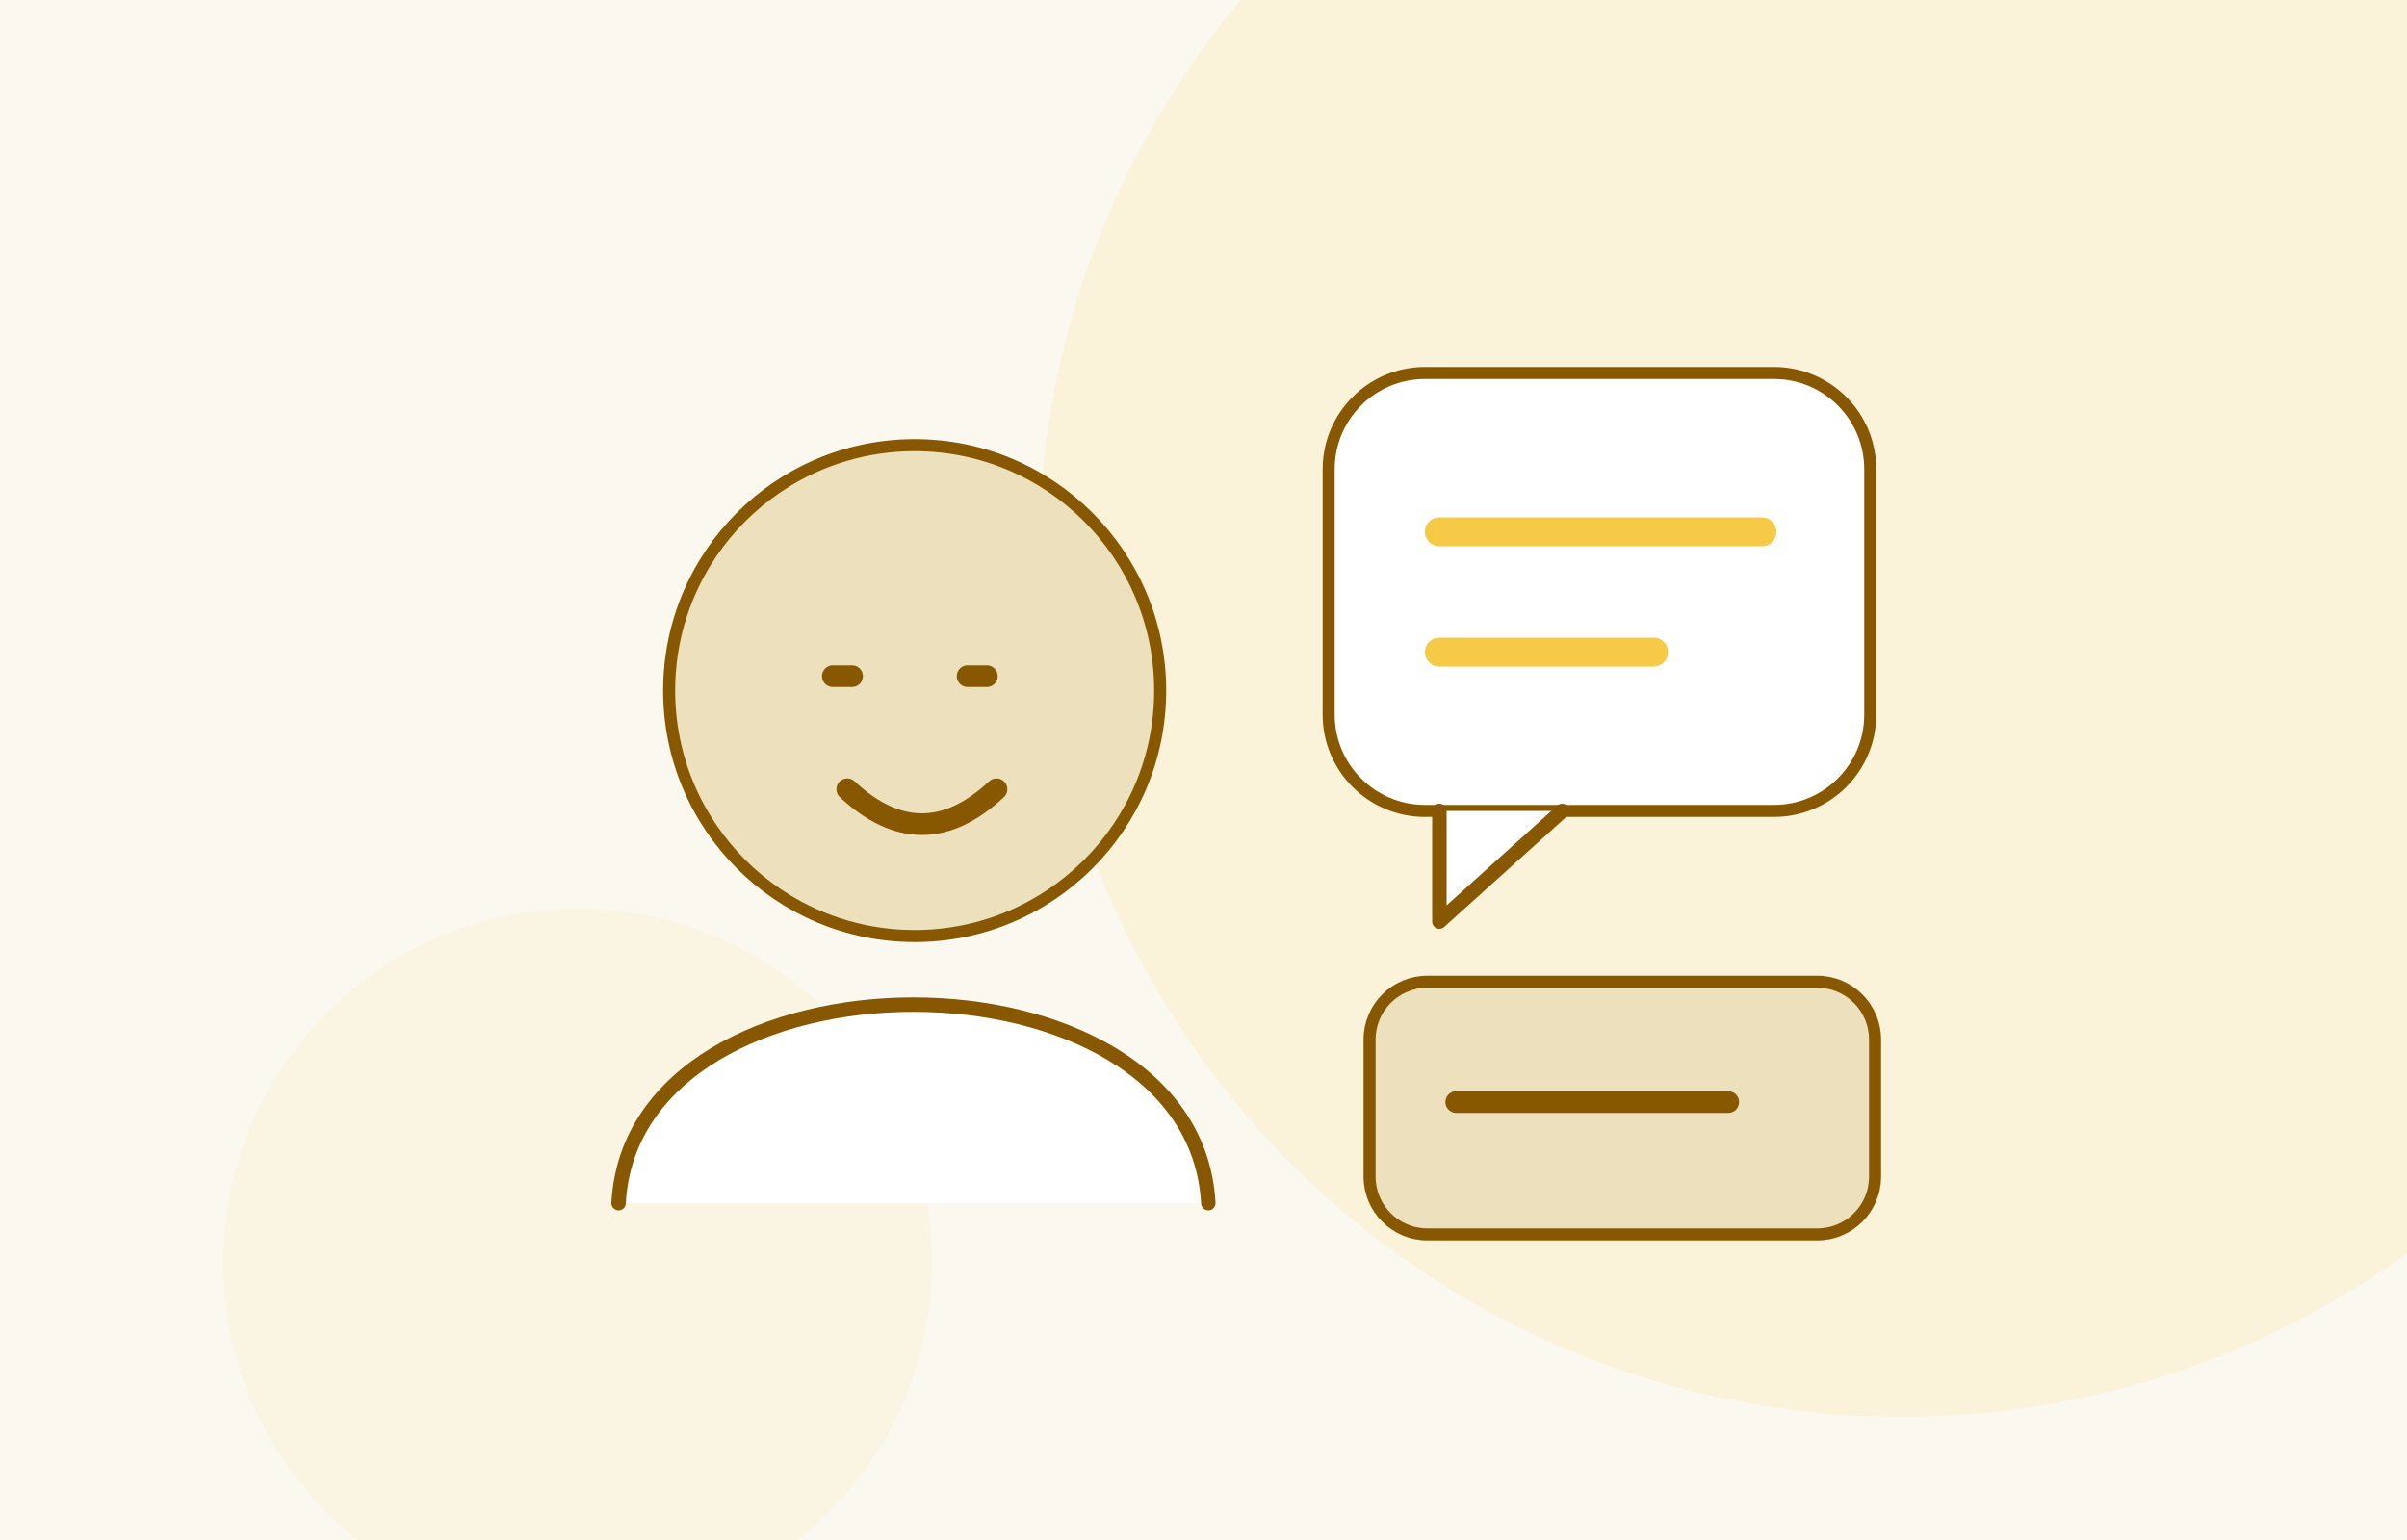
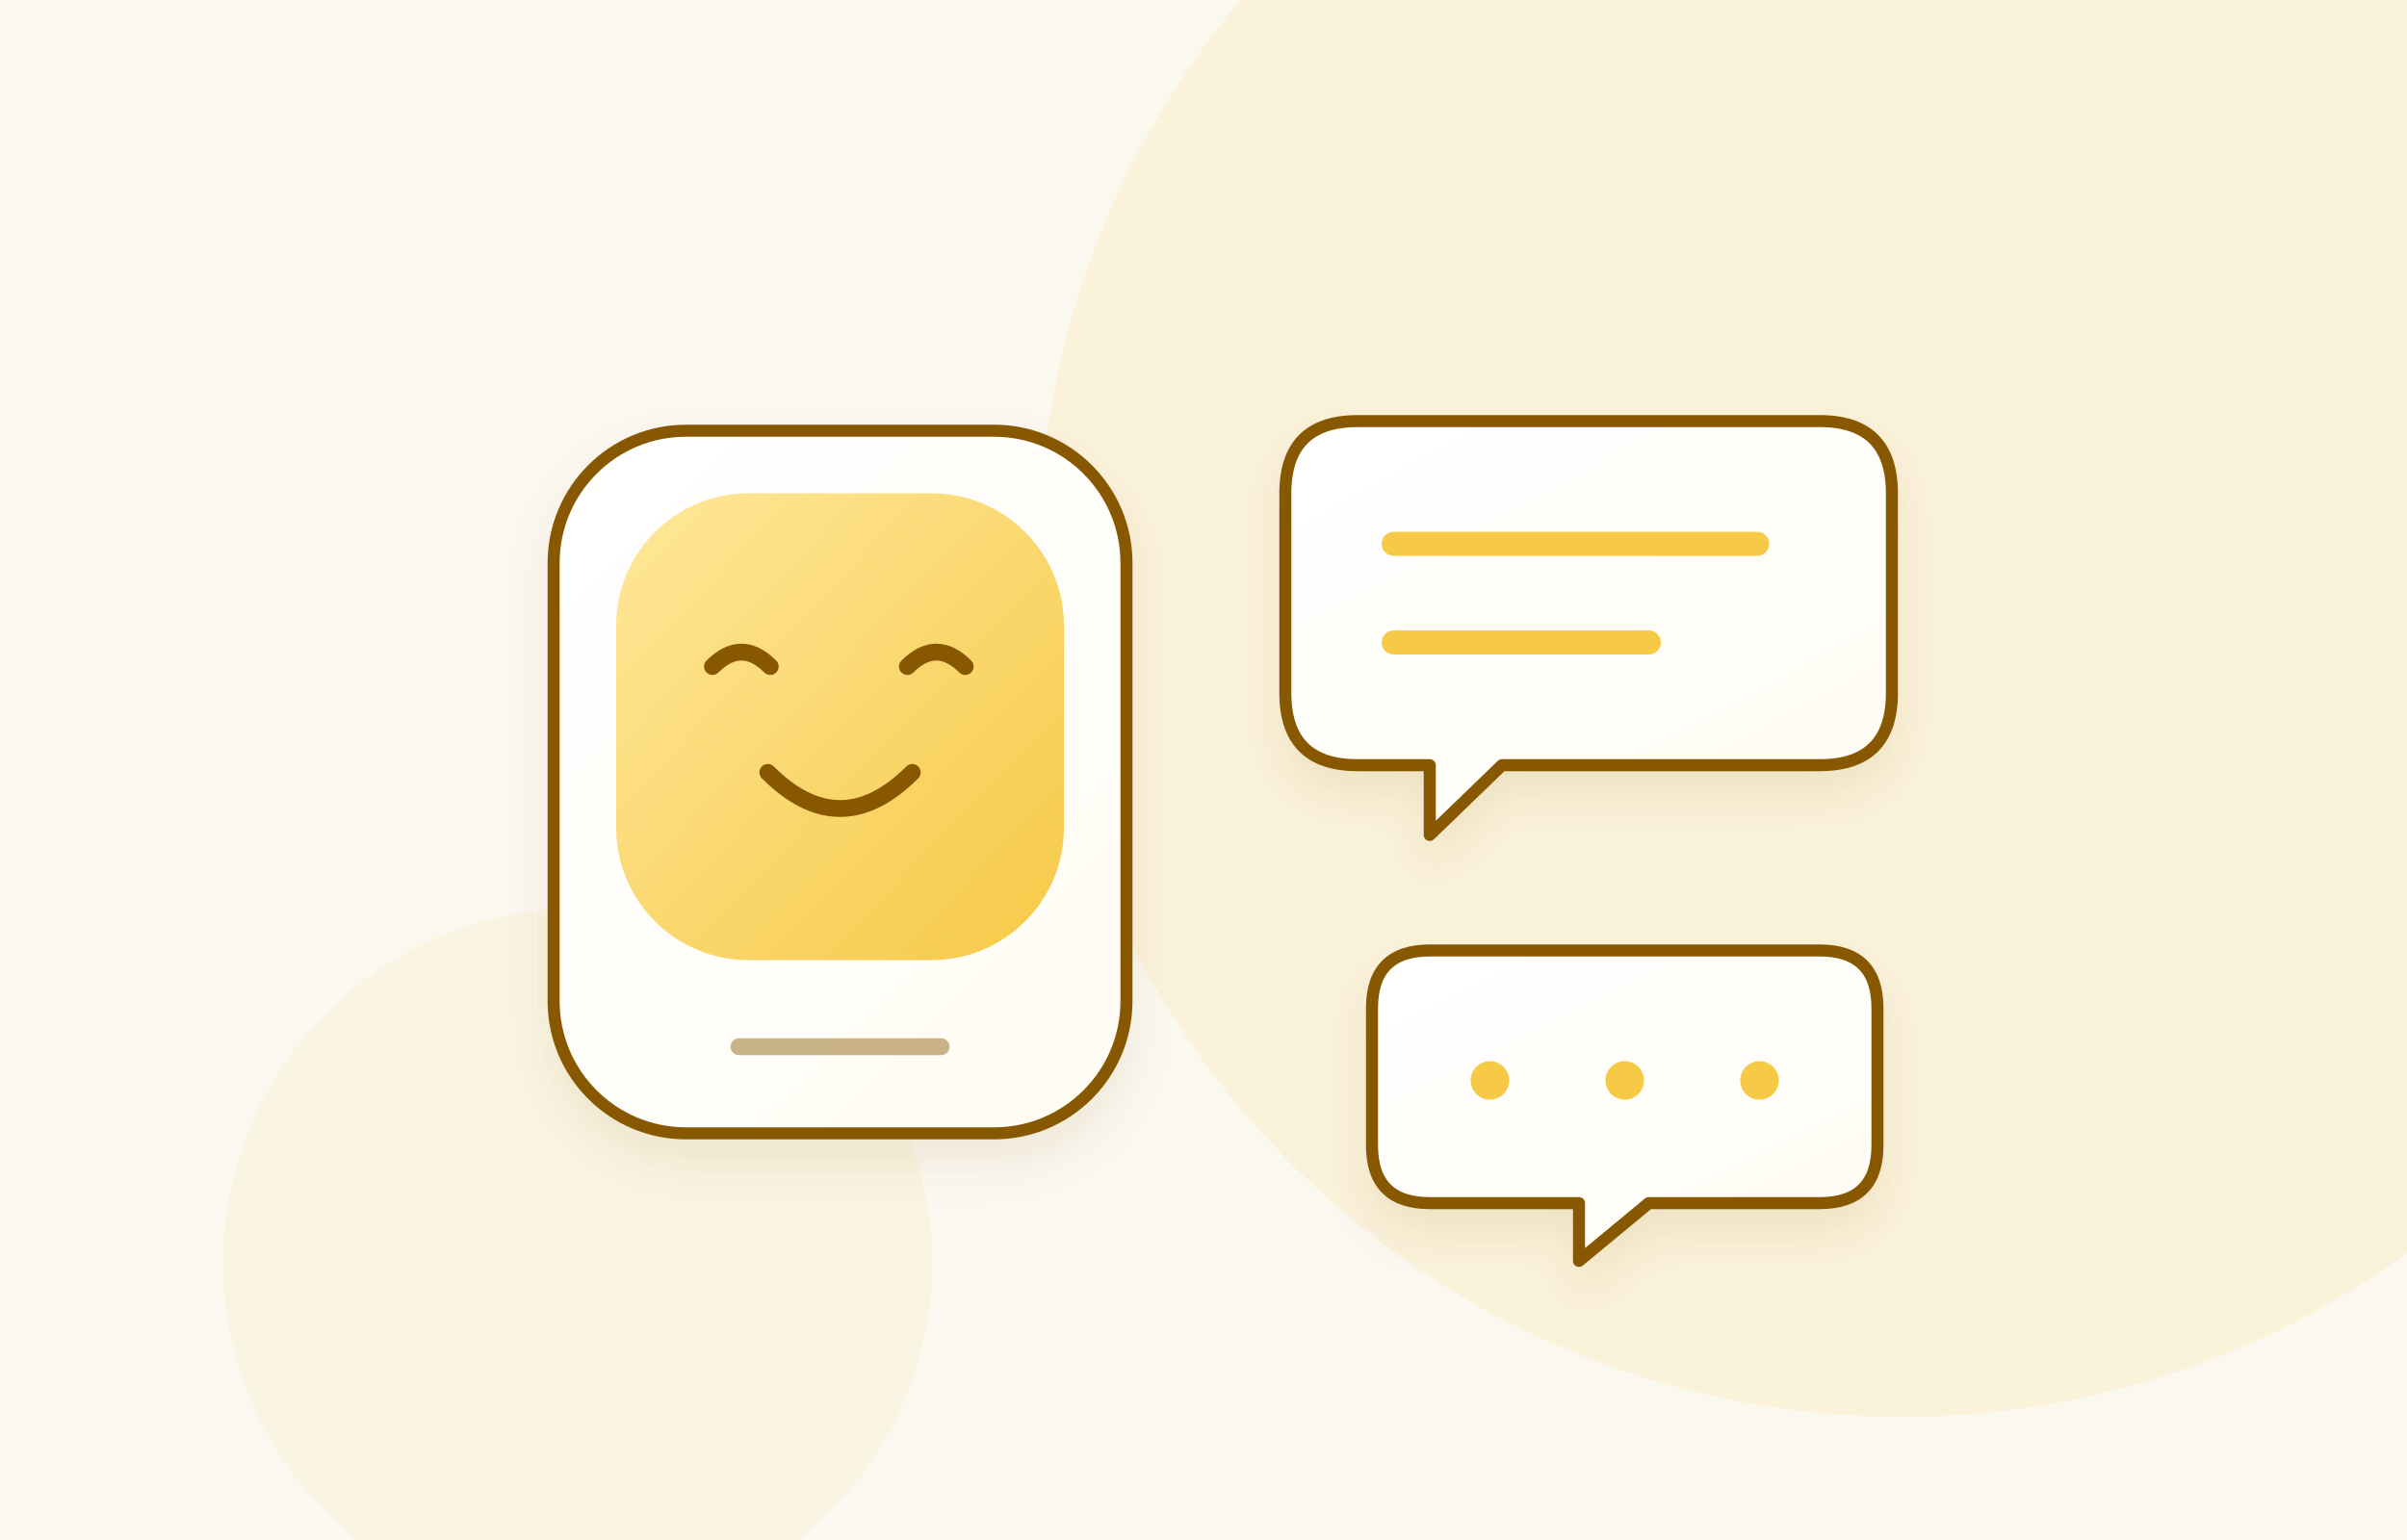
<svg xmlns="http://www.w3.org/2000/svg" viewBox="0 0 1000 640" width="1000" height="640" role="img">
+   <defs>
+     <linearGradient id="surface" x1="0" y1="0" x2=".8" y2="1">
+       <stop stop-color="#fff" />
+       <stop offset="1" stop-color="#fffcf4" />
+     </linearGradient>
+     <linearGradient id="accent" x1="0" y1="0" x2="1" y2="1">
+       <stop stop-color="#ffe89a" />
+       <stop offset="1" stop-color="#f6c947" />
+     </linearGradient>
+     <filter id="soft-shadow" x="-30%" y="-30%" width="160%" height="170%" color-interpolation-filters="sRGB">
+       <feDropShadow dx="0" dy="10" stdDeviation="9" flood-color="#885800" flood-opacity=".1" />
+     </filter>
+   </defs>
  <rect width="1000" height="640" fill="#fbf8f0" />
  <circle cx="790.0" cy="230.4" r="358.4" fill="#f6c947" opacity=".13" />
  <circle cx="240.0" cy="524.8" r="147.2" fill="#f6c947" opacity=".08" />
  <g transform="translate(500 325) scale(1)">
-     <circle cx="-120" cy="-38" r="102" fill="#ede0bc" stroke="#885800" stroke-width="5" />
-     <path d="M -243 175 c 6 -110 239 -110 245 0" fill="white" stroke="#885800" stroke-width="6" stroke-linecap="round" stroke-linejoin="round" />
-     <path d="M -154 -44 h 8 M -98 -44 h 8 M -148 3 q 31 29 62 0" fill="none" stroke="#885800" stroke-width="9" stroke-linecap="round" stroke-linejoin="round" />
-     <rect x="52" y="-170" width="225" height="182" rx="40" fill="white" stroke="#885800" stroke-width="5" />
-     <path d="M 98 12 v 46 l 51 -46" fill="white" stroke="#885800" stroke-width="6" stroke-linecap="round" stroke-linejoin="round" />
-     <path d="M 98 -104 h 134 M 98 -54 h 89" fill="none" stroke="#f6c947" stroke-width="12" stroke-linecap="round" stroke-linejoin="round" />
-     <rect x="69" y="83" width="210" height="105" rx="24" fill="#ede0bc" stroke="#885800" stroke-width="5" />
-     <path d="M 105 133 h 113" fill="none" stroke="#885800" stroke-width="9" stroke-linecap="round" stroke-linejoin="round" />
+     <g filter="url(#soft-shadow)">
+       <rect x="-270" y="-146" width="238" height="292" rx="55" fill="url(#surface)" stroke="#885800" stroke-width="5" />
+       <rect x="-244" y="-120" width="186" height="194" rx="55" fill="url(#accent)" />
+       <path d="M64-150 H256 Q286-150 286-120 V-37 Q286-7 256-7 H124 L94 22 V-7 H64 Q34-7 34-37 V-120 Q34-150 64-150Z" fill="url(#surface)" stroke="#885800" stroke-width="5" stroke-linejoin="round" />
+       <path d="M94 70 H256 Q280 70 280 94 V151 Q280 175 256 175 H185 L156 199 V175 H94 Q70 175 70 151 V94 Q70 70 94 70Z" fill="url(#surface)" stroke="#885800" stroke-width="5" stroke-linejoin="round" />
+     </g>
+     <g fill="none" stroke="#885800" stroke-linecap="round" stroke-linejoin="round">
+       <path d="M-204-48 Q-192-60-180-48 M-123-48 Q-111-60-99-48" stroke-width="7" />
+       <path d="M-181-4 Q-151 26-121-4" stroke-width="7" />
+       <path d="M-193 110 H-109" stroke-width="7" opacity=".45" />
+     </g>
+     <path d="M79-99 H230 M79-58 H185" fill="none" stroke="#f6c947" stroke-width="10" stroke-linecap="round" />
+     <g fill="#f6c947">
+       <circle cx="119" cy="124" r="8" />
+       <circle cx="175" cy="124" r="8" />
+       <circle cx="231" cy="124" r="8" />
+     </g>
  </g>
</svg>
